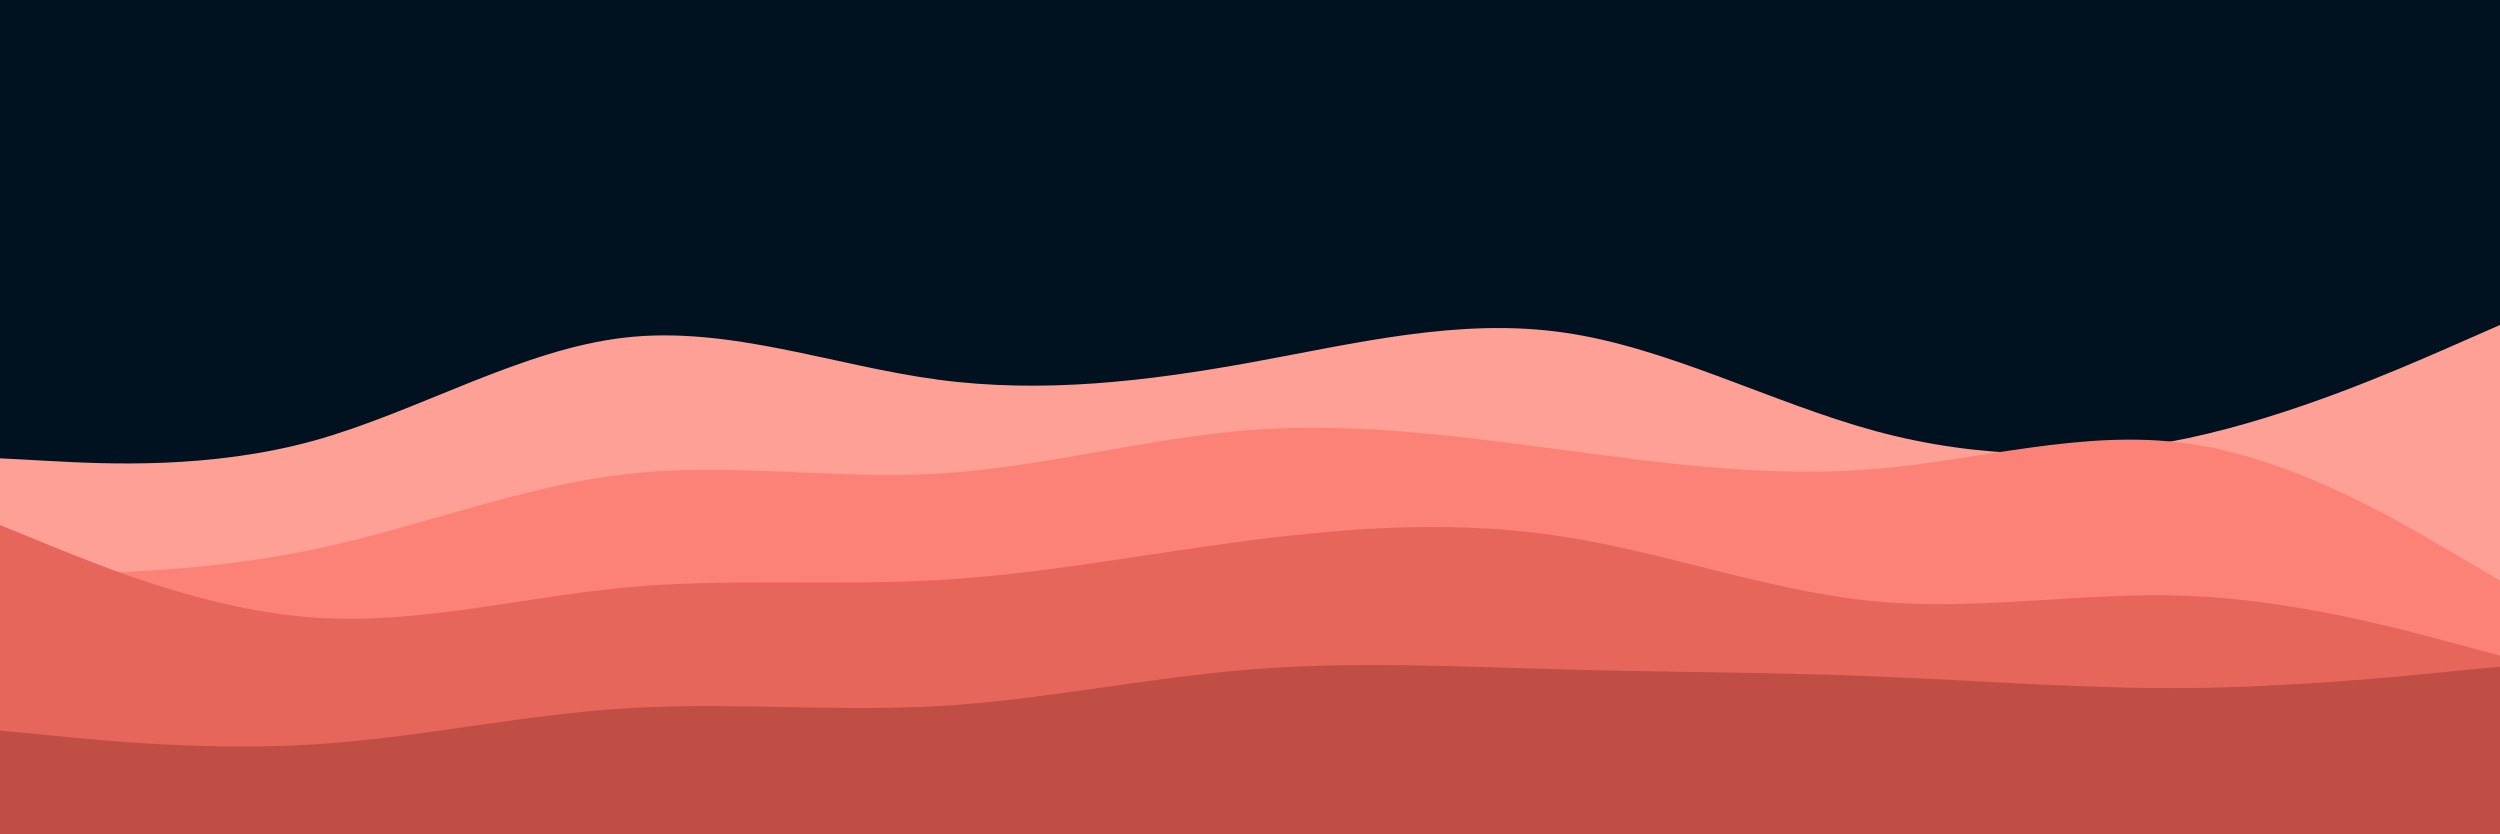
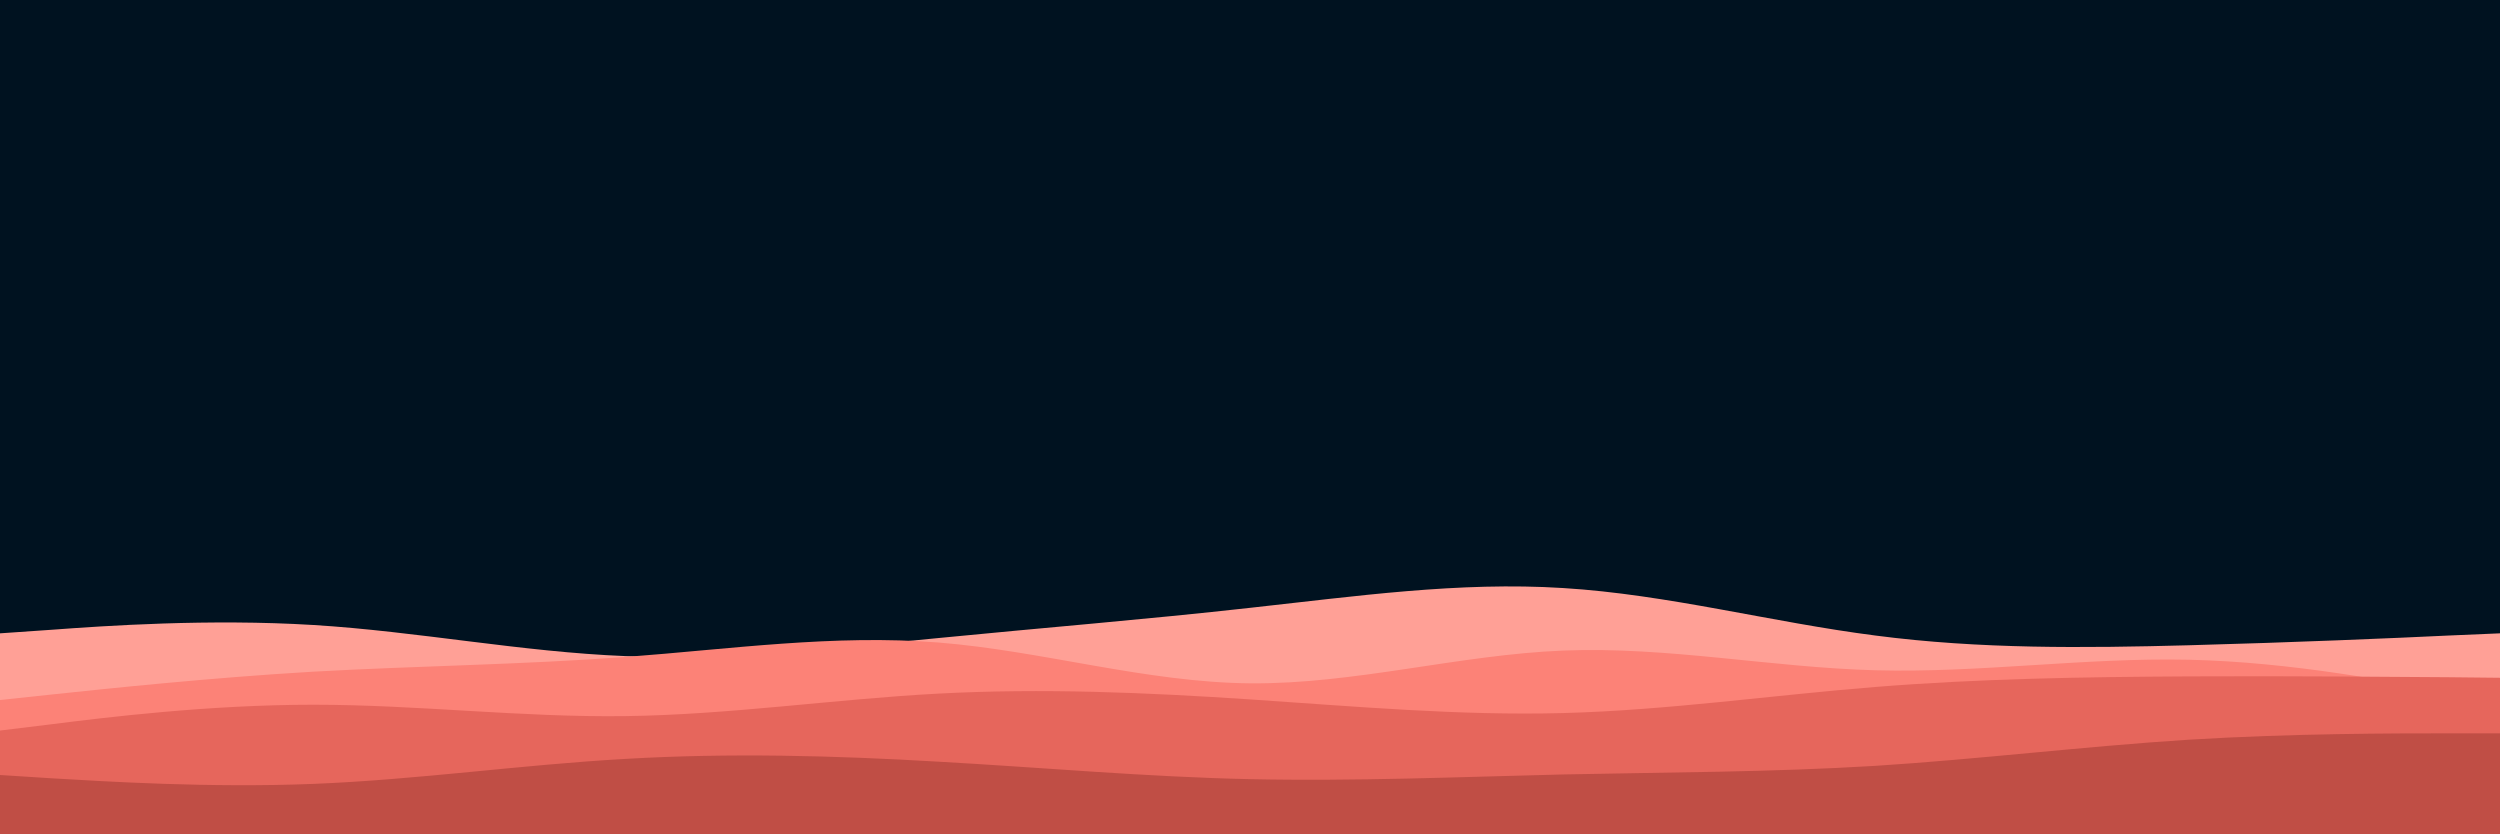
<svg xmlns="http://www.w3.org/2000/svg" id="visual" viewBox="0 0 900 300" width="900" height="300" version="1.1">
  <rect x="0" y="0" width="900" height="300" fill="#001220" />
-   <path d="M0 165L18.8 166C37.7 167 75.3 169 112.8 158.7C150.3 148.3 187.7 125.7 225.2 121.5C262.7 117.3 300.3 131.7 337.8 136.7C375.3 141.7 412.7 137.3 450.2 130.5C487.7 123.7 525.3 114.3 562.8 119.7C600.3 125 637.7 145 675.2 155.2C712.7 165.3 750.3 165.7 787.8 157.7C825.3 149.7 862.7 133.3 881.3 125.2L900 117L900 301L881.3 301C862.7 301 825.3 301 787.8 301C750.3 301 712.7 301 675.2 301C637.7 301 600.3 301 562.8 301C525.3 301 487.7 301 450.2 301C412.7 301 375.3 301 337.8 301C300.3 301 262.7 301 225.2 301C187.7 301 150.3 301 112.8 301C75.3 301 37.7 301 18.8 301L0 301Z" fill="#ffa096" />
-   <path d="M0 207L18.8 206.7C37.7 206.3 75.3 205.7 112.8 197.8C150.3 190 187.7 175 225.2 170.7C262.7 166.3 300.3 172.7 337.8 170.5C375.3 168.3 412.7 157.7 450.2 154.8C487.7 152 525.3 157 562.8 162C600.3 167 637.7 172 675.2 168.8C712.7 165.7 750.3 154.3 787.8 159.7C825.3 165 862.7 187 881.3 198L900 209L900 301L881.3 301C862.7 301 825.3 301 787.8 301C750.3 301 712.7 301 675.2 301C637.7 301 600.3 301 562.8 301C525.3 301 487.7 301 450.2 301C412.7 301 375.3 301 337.8 301C300.3 301 262.7 301 225.2 301C187.7 301 150.3 301 112.8 301C75.3 301 37.7 301 18.8 301L0 301Z" fill="#fc8277" />
-   <path d="M0 189L18.8 196.7C37.7 204.3 75.3 219.7 112.8 222.3C150.3 225 187.7 215 225.2 211.5C262.7 208 300.3 211 337.8 208.8C375.3 206.7 412.7 199.3 450.2 194.5C487.7 189.7 525.3 187.3 562.8 193.2C600.3 199 637.7 213 675.2 216.5C712.7 220 750.3 213 787.8 214.5C825.3 216 862.7 226 881.3 231L900 236L900 301L881.3 301C862.7 301 825.3 301 787.8 301C750.3 301 712.7 301 675.2 301C637.7 301 600.3 301 562.8 301C525.3 301 487.7 301 450.2 301C412.7 301 375.3 301 337.8 301C300.3 301 262.7 301 225.2 301C187.7 301 150.3 301 112.8 301C75.3 301 37.7 301 18.8 301L0 301Z" fill="#e6665c" />
-   <path d="M0 263L18.8 264.8C37.7 266.7 75.3 270.3 112.8 268C150.3 265.7 187.7 257.3 225.2 255C262.7 252.7 300.3 256.3 337.8 254.2C375.3 252 412.7 244 450.2 241C487.7 238 525.3 240 562.8 241C600.3 242 637.7 242 675.2 243.5C712.7 245 750.3 248 787.8 247.7C825.3 247.3 862.7 243.7 881.3 241.8L900 240L900 301L881.3 301C862.7 301 825.3 301 787.8 301C750.3 301 712.7 301 675.2 301C637.7 301 600.3 301 562.8 301C525.3 301 487.7 301 450.2 301C412.7 301 375.3 301 337.8 301C300.3 301 262.7 301 225.2 301C187.7 301 150.3 301 112.8 301C75.3 301 37.7 301 18.8 301L0 301Z" fill="#c04e45" />
+   <path d="M0 228L18.8 226.7C37.7 225.3 75.3 222.7 112.8 225C150.3 227.3 187.7 234.7 225.2 236.2C262.7 237.7 300.3 233.3 337.8 229.7C375.3 226 412.7 223 450.2 218.8C487.7 214.7 525.3 209.3 562.8 211.7C600.3 214 637.7 224 675.2 228.8C712.7 233.7 750.3 233.3 787.8 232.3C825.3 231.3 862.7 229.7 881.3 228.8L900 228L900 301L881.3 301C862.7 301 825.3 301 787.8 301C750.3 301 712.7 301 675.2 301C637.7 301 600.3 301 562.8 301C525.3 301 487.7 301 450.2 301C412.7 301 375.3 301 337.8 301C300.3 301 262.7 301 225.2 301C187.7 301 150.3 301 112.8 301C75.3 301 37.7 301 18.8 301L0 301Z" fill="#ffa096" />
+   <path d="M0 252L18.8 250C37.7 248 75.3 244 112.8 241.8C150.3 239.7 187.7 239.3 225.2 236.5C262.7 233.7 300.3 228.3 337.8 231.3C375.3 234.3 412.7 245.7 450.2 246C487.7 246.3 525.3 235.7 562.8 234.2C600.3 232.7 637.7 240.3 675.2 241.3C712.7 242.3 750.3 236.7 787.8 237.5C825.3 238.3 862.7 245.7 881.3 249.3L900 253L900 301L881.3 301C862.7 301 825.3 301 787.8 301C750.3 301 712.7 301 675.2 301C637.7 301 600.3 301 562.8 301C525.3 301 487.7 301 450.2 301C412.7 301 375.3 301 337.8 301C300.3 301 262.7 301 225.2 301C187.7 301 150.3 301 112.8 301C75.3 301 37.7 301 18.8 301L0 301Z" fill="#fc8277" />
+   <path d="M0 263L18.8 260.7C37.7 258.3 75.3 253.7 112.8 253.7C150.3 253.7 187.7 258.3 225.2 257.8C262.7 257.3 300.3 251.7 337.8 249.7C375.3 247.7 412.7 249.3 450.2 251.8C487.7 254.3 525.3 257.7 562.8 256.7C600.3 255.7 637.7 250.3 675.2 247.3C712.7 244.3 750.3 243.7 787.8 243.5C825.3 243.3 862.7 243.7 881.3 243.8L900 244L900 301L881.3 301C862.7 301 825.3 301 787.8 301C750.3 301 712.7 301 675.2 301C637.7 301 600.3 301 562.8 301C525.3 301 487.7 301 450.2 301C412.7 301 375.3 301 337.8 301C300.3 301 262.7 301 225.2 301C187.7 301 150.3 301 112.8 301C75.3 301 37.7 301 18.8 301L0 301Z" fill="#e6665c" />
+   <path d="M0 279L18.8 280.2C37.7 281.3 75.3 283.7 112.8 282.2C150.3 280.7 187.7 275.3 225.2 273.2C262.7 271 300.3 272 337.8 274.2C375.3 276.3 412.7 279.7 450.2 280.5C487.7 281.3 525.3 279.7 562.8 278.8C600.3 278 637.7 278 675.2 275.7C712.7 273.3 750.3 268.7 787.8 266.3C825.3 264 862.7 264 881.3 264L900 264L900 301L881.3 301C862.7 301 825.3 301 787.8 301C750.3 301 712.7 301 675.2 301C637.7 301 600.3 301 562.8 301C525.3 301 487.7 301 450.2 301C412.7 301 375.3 301 337.8 301C300.3 301 262.7 301 225.2 301C187.7 301 150.3 301 112.8 301C75.3 301 37.7 301 18.8 301L0 301Z" fill="#c04e45" />
</svg>
